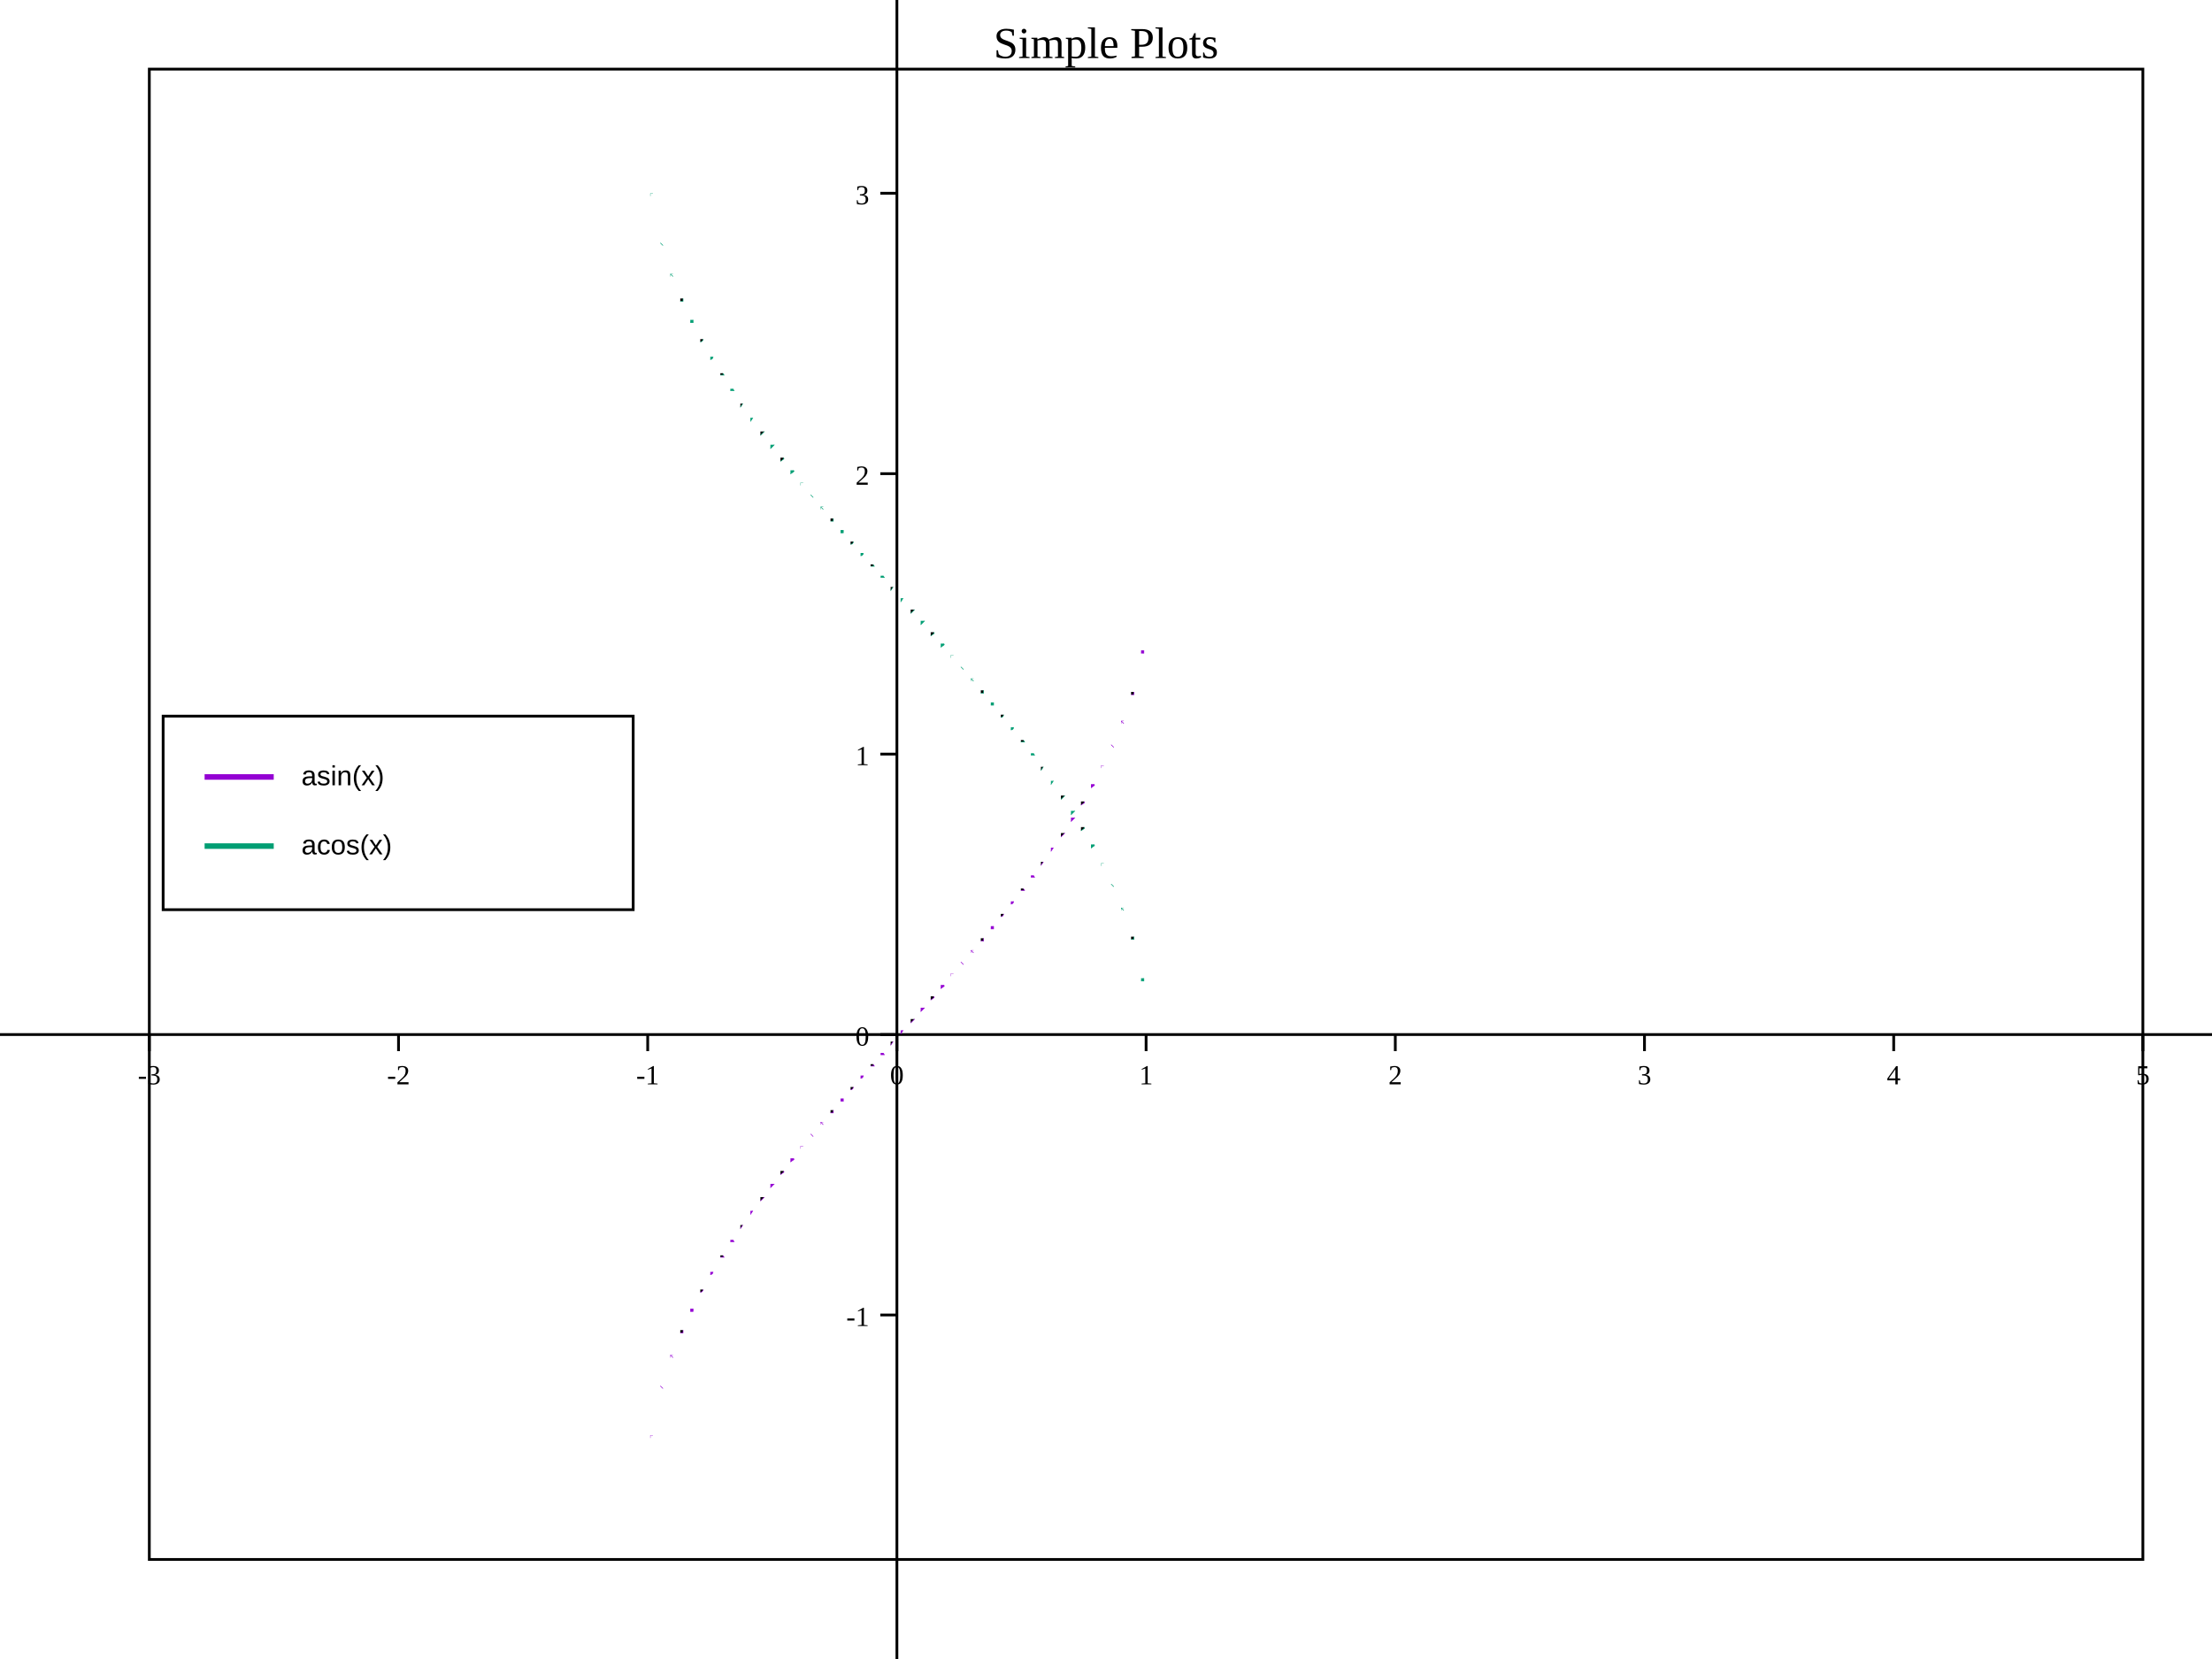
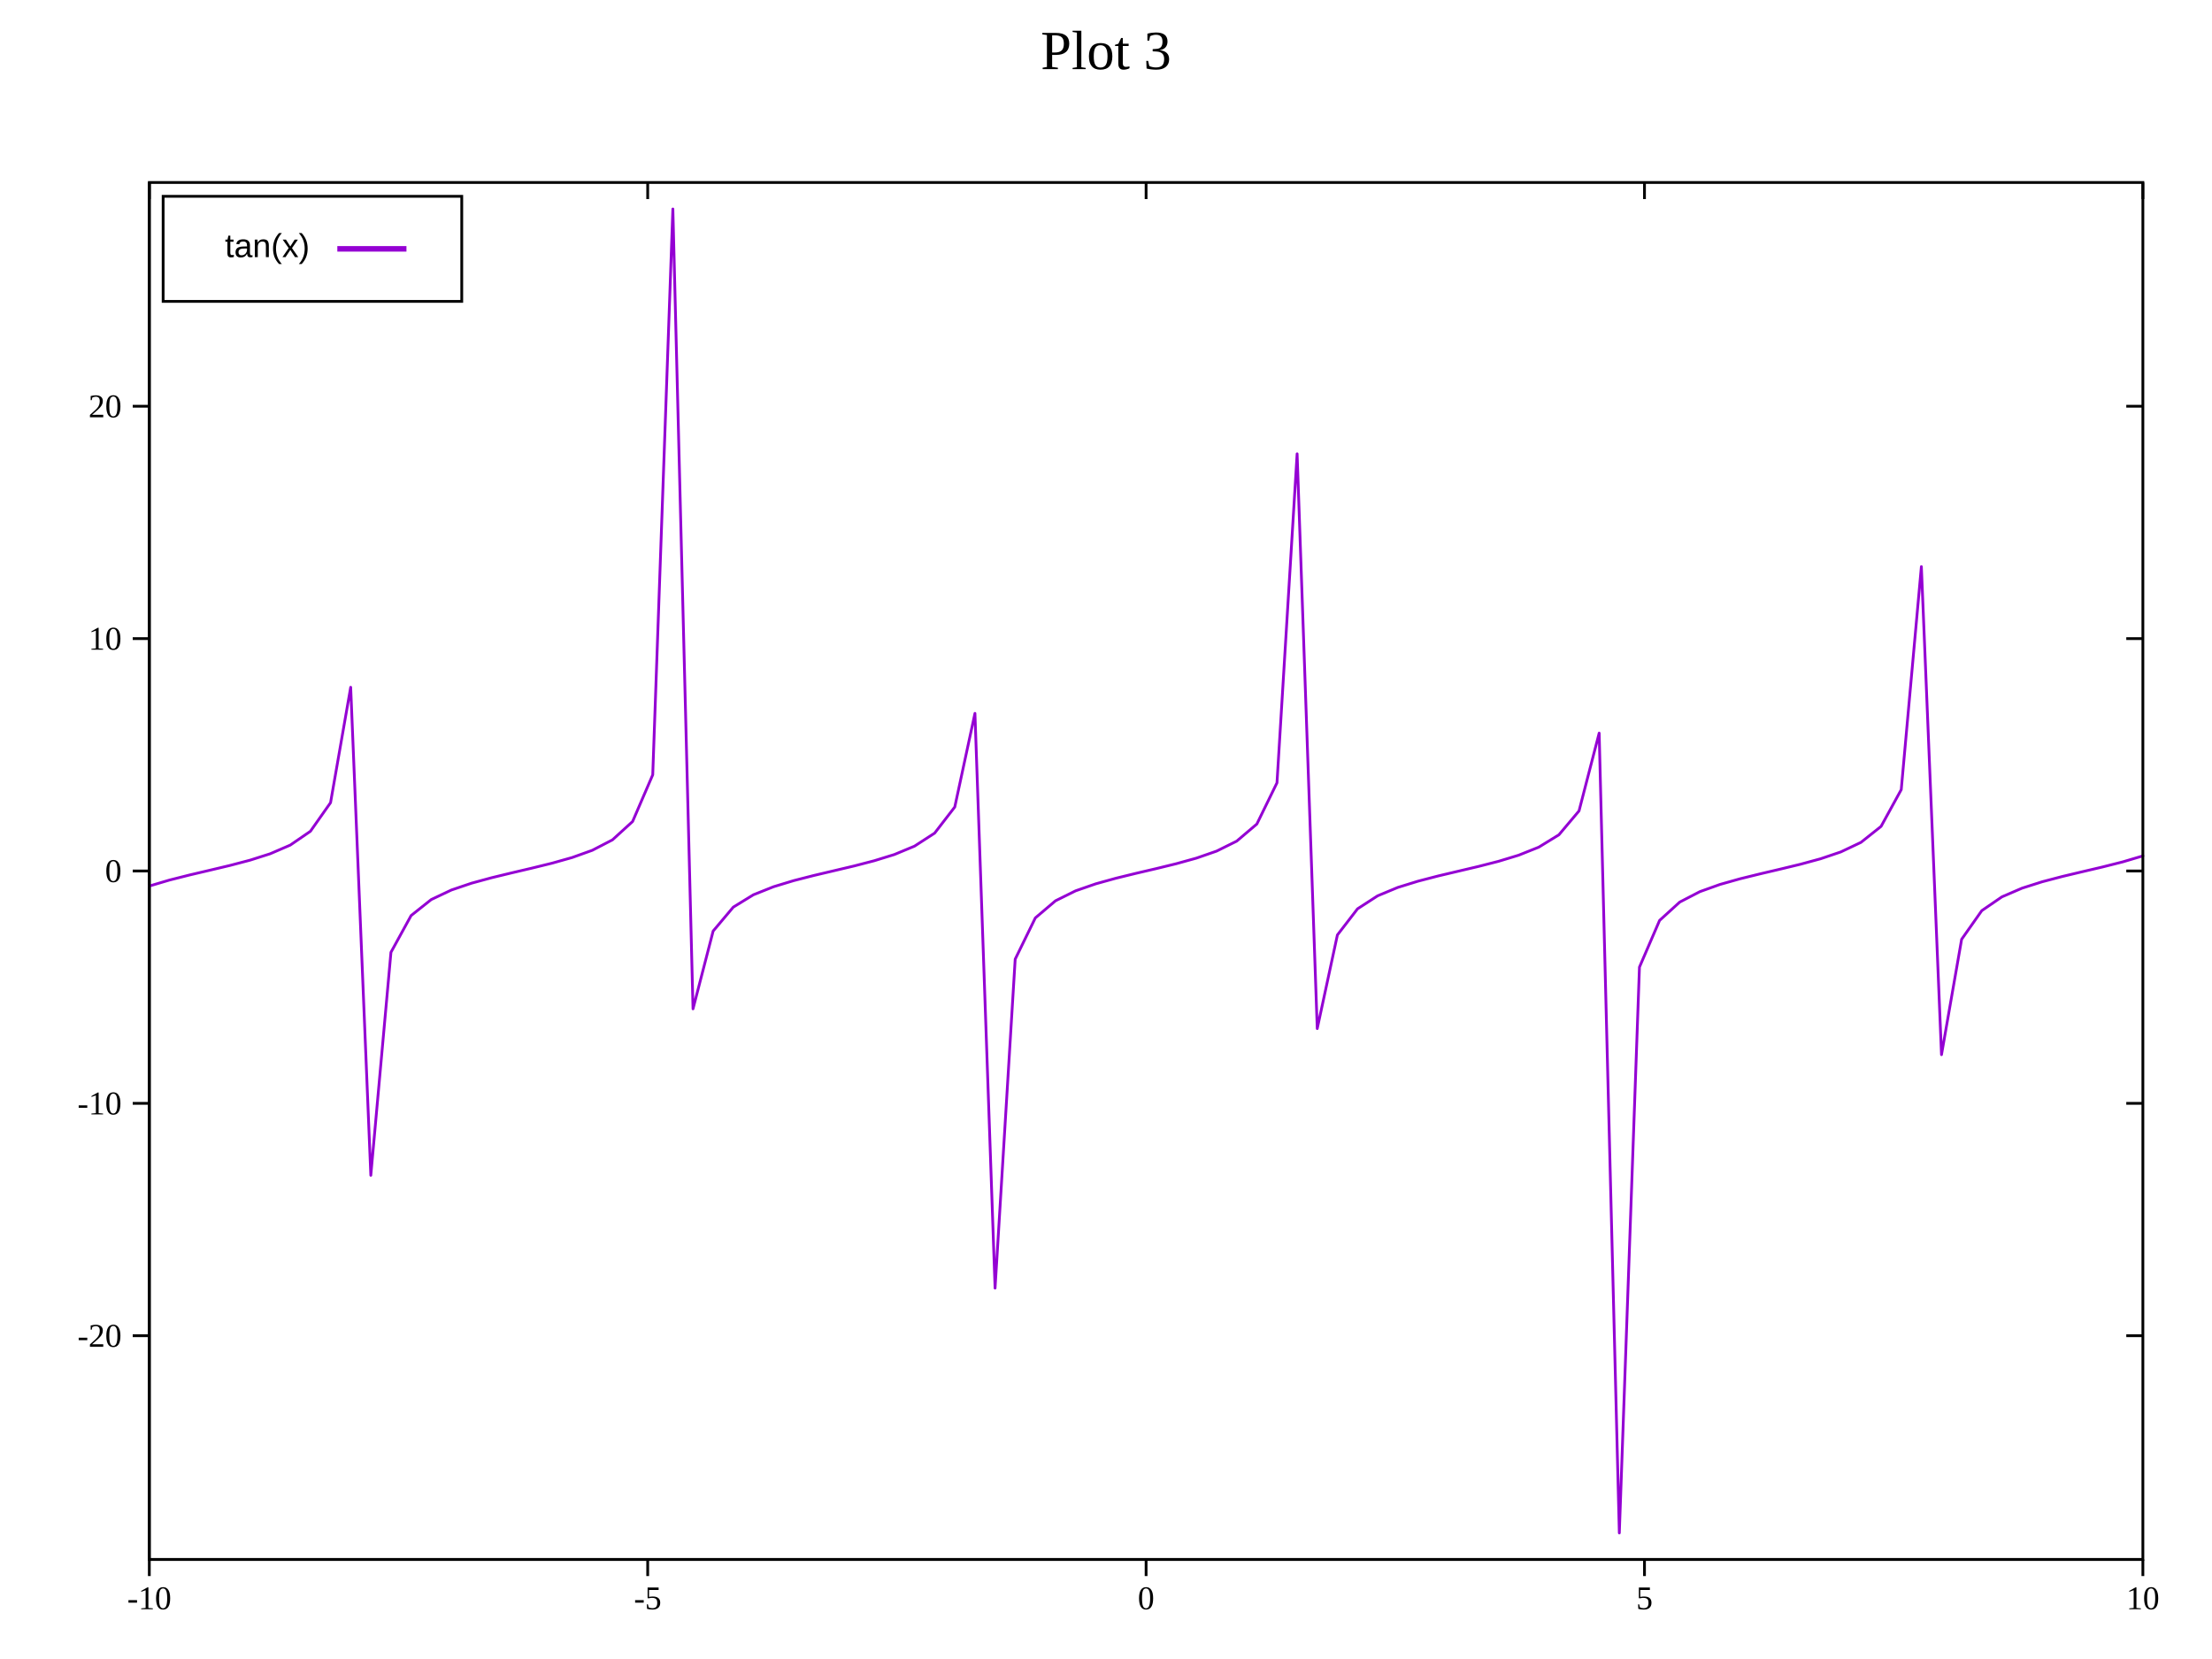
<svg xmlns="http://www.w3.org/2000/svg" xmlns:xlink="http://www.w3.org/1999/xlink" width="800" height="600" viewBox="0 0 800 600">
  <defs>
    <clipPath id="plotClip">
      <rect x="0" y="0" width="800" height="600" />
    </clipPath>
    <circle id="gpDot" r="0.5" stroke-width="0.5" stroke="currentColor" />
    <path id="gpPt0" stroke-width="0.222" stroke="currentColor" d="M-1,0 h2 M0,-1 v2" />
    <path id="gpPt1" stroke-width="0.222" stroke="currentColor" d="M-1,-1 L1,1 M1,-1 L-1,1" />
    <path id="gpPt2" stroke-width="0.222" stroke="currentColor" d="M-1,0 L1,0 M0,-1 L0,1 M-1,-1 L1,1 M-1,1 L1,-1" />
    <rect id="gpPt3" stroke-width="0.222" stroke="currentColor" x="-1" y="-1" width="2" height="2" />
    <rect id="gpPt4" stroke-width="0.222" stroke="currentColor" fill="currentColor" x="-1" y="-1" width="2" height="2" />
    <circle id="gpPt5" stroke-width="0.222" stroke="currentColor" cx="0" cy="0" r="1" />
    <use xlink:href="#gpPt5" id="gpPt6" fill="currentColor" stroke="none" />
    <path id="gpPt7" stroke-width="0.222" stroke="currentColor" d="M0,-1.33 L-1.33,0.67 L1.33,0.67 z" />
    <use xlink:href="#gpPt7" id="gpPt8" fill="currentColor" stroke="none" />
    <use xlink:href="#gpPt7" id="gpPt9" stroke="currentColor" transform="rotate(180)" />
    <use xlink:href="#gpPt9" id="gpPt10" fill="currentColor" stroke="none" />
    <use xlink:href="#gpPt3" id="gpPt11" stroke="currentColor" transform="rotate(45)" />
    <use xlink:href="#gpPt11" id="gpPt12" fill="currentColor" stroke="none" />
    <path id="gpPt13" stroke-width="0.222" stroke="currentColor" d="M0,1.330 L1.265,0.411 L0.782,-1.067 L-0.782,-1.076 L-1.265,0.411 z" />
    <use xlink:href="#gpPt13" id="gpPt14" fill="currentColor" stroke="none" />
  </defs>
  <rect width="800" height="600" fill="#FFFFFF" />
-   <text x="400" y="21" font-size="16" text-anchor="middle">Simple Plots</text>
-   <line x1="0" y1="374.16" x2="800" y2="374.16" stroke="#000" stroke-width="1" />
-   <line x1="54.00" y1="374.16" x2="54.00" y2="380.16" stroke="#000" stroke-width="1" />
-   <text x="54.00" y="392.16" text-anchor="middle" font-size="10">-3</text>
-   <line x1="144.13" y1="374.16" x2="144.13" y2="380.16" stroke="#000" stroke-width="1" />
-   <text x="144.13" y="392.16" text-anchor="middle" font-size="10">-2</text>
-   <line x1="234.25" y1="374.16" x2="234.25" y2="380.16" stroke="#000" stroke-width="1" />
-   <text x="234.25" y="392.16" text-anchor="middle" font-size="10">-1</text>
-   <line x1="324.38" y1="374.16" x2="324.38" y2="380.16" stroke="#000" stroke-width="1" />
-   <text x="324.38" y="392.16" text-anchor="middle" font-size="10">0</text>
-   <line x1="414.50" y1="374.16" x2="414.50" y2="380.16" stroke="#000" stroke-width="1" />
-   <text x="414.50" y="392.16" text-anchor="middle" font-size="10">1</text>
-   <line x1="504.63" y1="374.16" x2="504.63" y2="380.16" stroke="#000" stroke-width="1" />
-   <text x="504.63" y="392.16" text-anchor="middle" font-size="10">2</text>
-   <line x1="594.75" y1="374.16" x2="594.75" y2="380.16" stroke="#000" stroke-width="1" />
-   <text x="594.75" y="392.16" text-anchor="middle" font-size="10">3</text>
-   <line x1="684.88" y1="374.16" x2="684.88" y2="380.16" stroke="#000" stroke-width="1" />
-   <text x="684.88" y="392.16" text-anchor="middle" font-size="10">4</text>
-   <line x1="775.00" y1="374.16" x2="775.00" y2="380.16" stroke="#000" stroke-width="1" />
-   <text x="775.00" y="392.16" text-anchor="middle" font-size="10">5</text>
-   <line x1="324.38" y1="0" x2="324.38" y2="600" stroke="#000" stroke-width="1" />
-   <line x1="324.38" y1="475.58" x2="318.38" y2="475.58" stroke="#000" stroke-width="1" />
-   <text x="314.38" y="479.58" text-anchor="end" font-size="10">-1</text>
-   <line x1="324.38" y1="374.16" x2="318.38" y2="374.16" stroke="#000" stroke-width="1" />
-   <text x="314.38" y="378.16" text-anchor="end" font-size="10">0</text>
-   <line x1="324.38" y1="272.73" x2="318.38" y2="272.73" stroke="#000" stroke-width="1" />
-   <text x="314.38" y="276.73" text-anchor="end" font-size="10">1</text>
-   <line x1="324.38" y1="171.31" x2="318.38" y2="171.31" stroke="#000" stroke-width="1" />
-   <text x="314.38" y="175.31" text-anchor="end" font-size="10">2</text>
-   <line x1="324.38" y1="69.89" x2="318.38" y2="69.89" stroke="#000" stroke-width="1" />
-   <text x="314.38" y="73.89" text-anchor="end" font-size="10">3</text>
-   <use xlink:href="#gpPt0" transform="translate(235.16,519.08) scale(1.00)" color="#9400D3" clip-path="url(#plotClip)" />
-   <use xlink:href="#gpPt1" transform="translate(238.78,501.19) scale(1.00)" color="#9400D3" clip-path="url(#plotClip)" />
-   <use xlink:href="#gpPt2" transform="translate(242.40,490.00) scale(1.00)" color="#9400D3" clip-path="url(#plotClip)" />
-   <use xlink:href="#gpPt3" transform="translate(246.03,481.05) scale(1.00)" color="#9400D3" clip-path="url(#plotClip)" />
-   <use xlink:href="#gpPt4" transform="translate(249.65,473.31) scale(1.00)" color="#9400D3" clip-path="url(#plotClip)" />
-   <use xlink:href="#gpPt5" transform="translate(253.27,466.36) scale(1.00)" color="#9400D3" clip-path="url(#plotClip)" />
-   <use xlink:href="#gpPt6" transform="translate(256.89,459.98) scale(1.00)" color="#9400D3" clip-path="url(#plotClip)" />
-   <use xlink:href="#gpPt7" transform="translate(260.52,454.02) scale(1.00)" color="#9400D3" clip-path="url(#plotClip)" />
-   <use xlink:href="#gpPt8" transform="translate(264.14,448.40) scale(1.00)" color="#9400D3" clip-path="url(#plotClip)" />
-   <use xlink:href="#gpPt9" transform="translate(267.76,443.04) scale(1.00)" color="#9400D3" clip-path="url(#plotClip)" />
-   <use xlink:href="#gpPt10" transform="translate(271.39,437.90) scale(1.00)" color="#9400D3" clip-path="url(#plotClip)" />
-   <use xlink:href="#gpPt11" transform="translate(275.01,432.95) scale(1.00)" color="#9400D3" clip-path="url(#plotClip)" />
-   <use xlink:href="#gpPt12" transform="translate(278.63,428.15) scale(1.00)" color="#9400D3" clip-path="url(#plotClip)" />
-   <use xlink:href="#gpPt13" transform="translate(282.26,423.48) scale(1.00)" color="#9400D3" clip-path="url(#plotClip)" />
-   <use xlink:href="#gpPt14" transform="translate(285.88,418.92) scale(1.00)" color="#9400D3" clip-path="url(#plotClip)" />
-   <use xlink:href="#gpPt0" transform="translate(289.50,414.45) scale(1.00)" color="#9400D3" clip-path="url(#plotClip)" />
-   <use xlink:href="#gpPt1" transform="translate(293.13,410.07) scale(1.00)" color="#9400D3" clip-path="url(#plotClip)" />
-   <use xlink:href="#gpPt2" transform="translate(296.75,405.76) scale(1.00)" color="#9400D3" clip-path="url(#plotClip)" />
-   <use xlink:href="#gpPt3" transform="translate(300.37,401.50) scale(1.00)" color="#9400D3" clip-path="url(#plotClip)" />
-   <use xlink:href="#gpPt4" transform="translate(303.99,397.29) scale(1.00)" color="#9400D3" clip-path="url(#plotClip)" />
-   <use xlink:href="#gpPt5" transform="translate(307.62,393.13) scale(1.00)" color="#9400D3" clip-path="url(#plotClip)" />
-   <use xlink:href="#gpPt6" transform="translate(311.24,388.99) scale(1.00)" color="#9400D3" clip-path="url(#plotClip)" />
-   <use xlink:href="#gpPt7" transform="translate(314.86,384.88) scale(1.00)" color="#9400D3" clip-path="url(#plotClip)" />
-   <use xlink:href="#gpPt8" transform="translate(318.49,380.79) scale(1.00)" color="#9400D3" clip-path="url(#plotClip)" />
-   <use xlink:href="#gpPt9" transform="translate(322.11,376.71) scale(1.00)" color="#9400D3" clip-path="url(#plotClip)" />
-   <use xlink:href="#gpPt10" transform="translate(325.73,372.63) scale(1.00)" color="#9400D3" clip-path="url(#plotClip)" />
-   <use xlink:href="#gpPt11" transform="translate(329.36,368.55) scale(1.00)" color="#9400D3" clip-path="url(#plotClip)" />
-   <use xlink:href="#gpPt12" transform="translate(332.98,364.46) scale(1.00)" color="#9400D3" clip-path="url(#plotClip)" />
-   <use xlink:href="#gpPt13" transform="translate(336.60,360.35) scale(1.00)" color="#9400D3" clip-path="url(#plotClip)" />
-   <use xlink:href="#gpPt14" transform="translate(340.23,356.23) scale(1.00)" color="#9400D3" clip-path="url(#plotClip)" />
-   <use xlink:href="#gpPt0" transform="translate(343.85,352.07) scale(1.00)" color="#9400D3" clip-path="url(#plotClip)" />
-   <use xlink:href="#gpPt1" transform="translate(347.47,347.87) scale(1.00)" color="#9400D3" clip-path="url(#plotClip)" />
-   <use xlink:href="#gpPt2" transform="translate(351.10,343.63) scale(1.00)" color="#9400D3" clip-path="url(#plotClip)" />
-   <use xlink:href="#gpPt3" transform="translate(354.72,339.33) scale(1.00)" color="#9400D3" clip-path="url(#plotClip)" />
-   <use xlink:href="#gpPt4" transform="translate(358.34,334.96) scale(1.00)" color="#9400D3" clip-path="url(#plotClip)" />
-   <use xlink:href="#gpPt5" transform="translate(361.96,330.52) scale(1.00)" color="#9400D3" clip-path="url(#plotClip)" />
-   <use xlink:href="#gpPt6" transform="translate(365.59,325.99) scale(1.00)" color="#9400D3" clip-path="url(#plotClip)" />
-   <use xlink:href="#gpPt7" transform="translate(369.21,321.35) scale(1.00)" color="#9400D3" clip-path="url(#plotClip)" />
-   <use xlink:href="#gpPt8" transform="translate(372.83,316.58) scale(1.00)" color="#9400D3" clip-path="url(#plotClip)" />
-   <use xlink:href="#gpPt9" transform="translate(376.46,311.67) scale(1.00)" color="#9400D3" clip-path="url(#plotClip)" />
-   <use xlink:href="#gpPt10" transform="translate(380.08,306.58) scale(1.00)" color="#9400D3" clip-path="url(#plotClip)" />
-   <use xlink:href="#gpPt11" transform="translate(383.70,301.28) scale(1.00)" color="#9400D3" clip-path="url(#plotClip)" />
-   <use xlink:href="#gpPt12" transform="translate(387.33,295.73) scale(1.00)" color="#9400D3" clip-path="url(#plotClip)" />
-   <use xlink:href="#gpPt13" transform="translate(390.95,289.86) scale(1.00)" color="#9400D3" clip-path="url(#plotClip)" />
-   <use xlink:href="#gpPt14" transform="translate(394.57,283.60) scale(1.00)" color="#9400D3" clip-path="url(#plotClip)" />
-   <use xlink:href="#gpPt0" transform="translate(398.20,276.81) scale(1.00)" color="#9400D3" clip-path="url(#plotClip)" />
-   <use xlink:href="#gpPt1" transform="translate(401.82,269.30) scale(1.00)" color="#9400D3" clip-path="url(#plotClip)" />
-   <use xlink:href="#gpPt2" transform="translate(405.44,260.70) scale(1.00)" color="#9400D3" clip-path="url(#plotClip)" />
-   <use xlink:href="#gpPt3" transform="translate(409.07,250.24) scale(1.00)" color="#9400D3" clip-path="url(#plotClip)" />
-   <use xlink:href="#gpPt4" transform="translate(412.69,235.21) scale(1.00)" color="#9400D3" clip-path="url(#plotClip)" />
-   <use xlink:href="#gpPt0" transform="translate(235.16,69.92) scale(1.00)" color="#009E73" clip-path="url(#plotClip)" />
-   <use xlink:href="#gpPt1" transform="translate(238.78,87.81) scale(1.00)" color="#009E73" clip-path="url(#plotClip)" />
-   <use xlink:href="#gpPt2" transform="translate(242.40,99.00) scale(1.00)" color="#009E73" clip-path="url(#plotClip)" />
-   <use xlink:href="#gpPt3" transform="translate(246.03,107.95) scale(1.00)" color="#009E73" clip-path="url(#plotClip)" />
-   <use xlink:href="#gpPt4" transform="translate(249.65,115.69) scale(1.00)" color="#009E73" clip-path="url(#plotClip)" />
-   <use xlink:href="#gpPt5" transform="translate(253.27,122.64) scale(1.00)" color="#009E73" clip-path="url(#plotClip)" />
-   <use xlink:href="#gpPt6" transform="translate(256.89,129.02) scale(1.00)" color="#009E73" clip-path="url(#plotClip)" />
-   <use xlink:href="#gpPt7" transform="translate(260.52,134.98) scale(1.00)" color="#009E73" clip-path="url(#plotClip)" />
-   <use xlink:href="#gpPt8" transform="translate(264.14,140.60) scale(1.00)" color="#009E73" clip-path="url(#plotClip)" />
-   <use xlink:href="#gpPt9" transform="translate(267.76,145.96) scale(1.00)" color="#009E73" clip-path="url(#plotClip)" />
-   <use xlink:href="#gpPt10" transform="translate(271.39,151.10) scale(1.00)" color="#009E73" clip-path="url(#plotClip)" />
-   <use xlink:href="#gpPt11" transform="translate(275.01,156.05) scale(1.00)" color="#009E73" clip-path="url(#plotClip)" />
-   <use xlink:href="#gpPt12" transform="translate(278.63,160.85) scale(1.00)" color="#009E73" clip-path="url(#plotClip)" />
-   <use xlink:href="#gpPt13" transform="translate(282.26,165.52) scale(1.00)" color="#009E73" clip-path="url(#plotClip)" />
-   <use xlink:href="#gpPt14" transform="translate(285.88,170.08) scale(1.00)" color="#009E73" clip-path="url(#plotClip)" />
-   <use xlink:href="#gpPt0" transform="translate(289.50,174.55) scale(1.00)" color="#009E73" clip-path="url(#plotClip)" />
-   <use xlink:href="#gpPt1" transform="translate(293.13,178.93) scale(1.00)" color="#009E73" clip-path="url(#plotClip)" />
-   <use xlink:href="#gpPt2" transform="translate(296.75,183.24) scale(1.00)" color="#009E73" clip-path="url(#plotClip)" />
-   <use xlink:href="#gpPt3" transform="translate(300.37,187.50) scale(1.00)" color="#009E73" clip-path="url(#plotClip)" />
-   <use xlink:href="#gpPt4" transform="translate(303.99,191.71) scale(1.00)" color="#009E73" clip-path="url(#plotClip)" />
-   <use xlink:href="#gpPt5" transform="translate(307.62,195.87) scale(1.00)" color="#009E73" clip-path="url(#plotClip)" />
-   <use xlink:href="#gpPt6" transform="translate(311.24,200.01) scale(1.00)" color="#009E73" clip-path="url(#plotClip)" />
-   <use xlink:href="#gpPt7" transform="translate(314.86,204.12) scale(1.00)" color="#009E73" clip-path="url(#plotClip)" />
-   <use xlink:href="#gpPt8" transform="translate(318.49,208.21) scale(1.00)" color="#009E73" clip-path="url(#plotClip)" />
-   <use xlink:href="#gpPt9" transform="translate(322.11,212.29) scale(1.00)" color="#009E73" clip-path="url(#plotClip)" />
-   <use xlink:href="#gpPt10" transform="translate(325.73,216.37) scale(1.00)" color="#009E73" clip-path="url(#plotClip)" />
-   <use xlink:href="#gpPt11" transform="translate(329.36,220.45) scale(1.00)" color="#009E73" clip-path="url(#plotClip)" />
-   <use xlink:href="#gpPt12" transform="translate(332.98,224.54) scale(1.00)" color="#009E73" clip-path="url(#plotClip)" />
-   <use xlink:href="#gpPt13" transform="translate(336.60,228.65) scale(1.00)" color="#009E73" clip-path="url(#plotClip)" />
-   <use xlink:href="#gpPt14" transform="translate(340.23,232.77) scale(1.00)" color="#009E73" clip-path="url(#plotClip)" />
-   <use xlink:href="#gpPt0" transform="translate(343.85,236.93) scale(1.00)" color="#009E73" clip-path="url(#plotClip)" />
-   <use xlink:href="#gpPt1" transform="translate(347.47,241.13) scale(1.00)" color="#009E73" clip-path="url(#plotClip)" />
-   <use xlink:href="#gpPt2" transform="translate(351.10,245.37) scale(1.00)" color="#009E73" clip-path="url(#plotClip)" />
-   <use xlink:href="#gpPt3" transform="translate(354.72,249.67) scale(1.00)" color="#009E73" clip-path="url(#plotClip)" />
-   <use xlink:href="#gpPt4" transform="translate(358.34,254.04) scale(1.00)" color="#009E73" clip-path="url(#plotClip)" />
-   <use xlink:href="#gpPt5" transform="translate(361.96,258.48) scale(1.00)" color="#009E73" clip-path="url(#plotClip)" />
-   <use xlink:href="#gpPt6" transform="translate(365.59,263.01) scale(1.00)" color="#009E73" clip-path="url(#plotClip)" />
-   <use xlink:href="#gpPt7" transform="translate(369.21,267.65) scale(1.00)" color="#009E73" clip-path="url(#plotClip)" />
-   <use xlink:href="#gpPt8" transform="translate(372.83,272.42) scale(1.00)" color="#009E73" clip-path="url(#plotClip)" />
-   <use xlink:href="#gpPt9" transform="translate(376.46,277.33) scale(1.00)" color="#009E73" clip-path="url(#plotClip)" />
-   <use xlink:href="#gpPt10" transform="translate(380.08,282.42) scale(1.00)" color="#009E73" clip-path="url(#plotClip)" />
-   <use xlink:href="#gpPt11" transform="translate(383.70,287.72) scale(1.00)" color="#009E73" clip-path="url(#plotClip)" />
-   <use xlink:href="#gpPt12" transform="translate(387.33,293.27) scale(1.00)" color="#009E73" clip-path="url(#plotClip)" />
-   <use xlink:href="#gpPt13" transform="translate(390.95,299.14) scale(1.00)" color="#009E73" clip-path="url(#plotClip)" />
-   <use xlink:href="#gpPt14" transform="translate(394.57,305.40) scale(1.00)" color="#009E73" clip-path="url(#plotClip)" />
-   <use xlink:href="#gpPt0" transform="translate(398.20,312.19) scale(1.00)" color="#009E73" clip-path="url(#plotClip)" />
-   <use xlink:href="#gpPt1" transform="translate(401.82,319.70) scale(1.00)" color="#009E73" clip-path="url(#plotClip)" />
-   <use xlink:href="#gpPt2" transform="translate(405.44,328.30) scale(1.00)" color="#009E73" clip-path="url(#plotClip)" />
-   <use xlink:href="#gpPt3" transform="translate(409.07,338.76) scale(1.00)" color="#009E73" clip-path="url(#plotClip)" />
-   <use xlink:href="#gpPt4" transform="translate(412.69,353.79) scale(1.00)" color="#009E73" clip-path="url(#plotClip)" />
-   <rect x="59" y="259" width="170" height="70" fill="#FFFFFF" stroke="#000000" stroke-width="1" />
-   <line x1="74" y1="281" x2="99" y2="281" stroke="#9400D3" stroke-width="2" />
-   <text x="109" y="284" font-family="Arial" font-size="10" alignment-baseline="middle">asin(x)</text>
-   <line x1="74" y1="306" x2="99" y2="306" stroke="#009E73" stroke-width="2" />
-   <text x="109" y="309" font-family="Arial" font-size="10" alignment-baseline="middle">acos(x)</text>
-   <path d="M 54.00 25.00 L 775.00 25.00 L 775.00 564.00 L 54.00 564.00 Z" stroke="#000000" stroke-width="1.0" fill="none" />
+   <text x="400" y="25" font-size="20" text-anchor="middle">Plot 3</text>
+   <line x1="54" y1="564.00" x2="775" y2="564.00" stroke="#000" stroke-width="1" />
+   <line x1="54.00" y1="564.00" x2="54.00" y2="570.00" stroke="#000" stroke-width="1" />
+   <line x1="54.00" y1="66.00" x2="54.00" y2="72.00" stroke="#000" stroke-width="1" />
+   <text x="54.00" y="582.00" text-anchor="middle" font-size="12">-10</text>
+   <line x1="234.25" y1="564.00" x2="234.25" y2="570.00" stroke="#000" stroke-width="1" />
+   <line x1="234.25" y1="66.00" x2="234.25" y2="72.00" stroke="#000" stroke-width="1" />
+   <text x="234.25" y="582.00" text-anchor="middle" font-size="12">-5</text>
+   <line x1="414.50" y1="564.00" x2="414.50" y2="570.00" stroke="#000" stroke-width="1" />
+   <line x1="414.50" y1="66.00" x2="414.50" y2="72.00" stroke="#000" stroke-width="1" />
+   <text x="414.50" y="582.00" text-anchor="middle" font-size="12">0</text>
+   <line x1="594.75" y1="564.00" x2="594.75" y2="570.00" stroke="#000" stroke-width="1" />
+   <line x1="594.75" y1="66.00" x2="594.75" y2="72.00" stroke="#000" stroke-width="1" />
+   <text x="594.75" y="582.00" text-anchor="middle" font-size="12">5</text>
+   <line x1="775.00" y1="564.00" x2="775.00" y2="570.00" stroke="#000" stroke-width="1" />
+   <line x1="775.00" y1="66.00" x2="775.00" y2="72.00" stroke="#000" stroke-width="1" />
+   <text x="775.00" y="582.00" text-anchor="middle" font-size="12">10</text>
+   <line x1="54.00" y1="66" x2="54.00" y2="564" stroke="#000" stroke-width="1" />
+   <line x1="54.00" y1="483.08" x2="48.00" y2="483.08" stroke="#000" stroke-width="1" />
+   <line x1="775.00" y1="483.08" x2="769.00" y2="483.08" stroke="#000" stroke-width="1" />
+   <text x="44.00" y="487.08" text-anchor="end" font-size="12">-20</text>
+   <line x1="54.00" y1="399.04" x2="48.00" y2="399.04" stroke="#000" stroke-width="1" />
+   <line x1="775.00" y1="399.04" x2="769.00" y2="399.04" stroke="#000" stroke-width="1" />
+   <text x="44.00" y="403.04" text-anchor="end" font-size="12">-10</text>
+   <line x1="54.00" y1="315.00" x2="48.00" y2="315.00" stroke="#000" stroke-width="1" />
+   <line x1="775.00" y1="315.00" x2="769.00" y2="315.00" stroke="#000" stroke-width="1" />
+   <text x="44.00" y="319.00" text-anchor="end" font-size="12">0</text>
+   <line x1="54.00" y1="230.96" x2="48.00" y2="230.96" stroke="#000" stroke-width="1" />
+   <line x1="775.00" y1="230.96" x2="769.00" y2="230.96" stroke="#000" stroke-width="1" />
+   <text x="44.00" y="234.96" text-anchor="end" font-size="12">10</text>
+   <line x1="54.00" y1="146.92" x2="48.00" y2="146.92" stroke="#000" stroke-width="1" />
+   <line x1="775.00" y1="146.92" x2="769.00" y2="146.92" stroke="#000" stroke-width="1" />
+   <text x="44.00" y="150.92" text-anchor="end" font-size="12">20</text>
+   <polyline points="54.00 320.45 61.28 318.29 68.57 316.45 75.85 314.74 83.13 313.01 90.41 311.10 97.70 308.78 104.98 305.64 112.26 300.65 119.55 290.29 126.83 248.56 134.11 425.07 141.39 344.42 148.68 331.13 155.96 325.34 163.24 321.89 170.53 319.42 177.81 317.44 185.09 315.68 192.37 313.97 199.66 312.18 206.94 310.13 214.22 307.52 221.51 303.74 228.79 297.11 236.07 280.22 243.35 75.58 250.64 364.87 257.92 336.73 265.20 328.08 272.48 323.61 279.77 320.70 287.05 318.49 294.33 316.63 301.62 314.91 308.90 313.19 316.18 311.30 323.46 309.05 330.75 306.02 338.03 301.31 345.31 291.86 352.60 258.00 359.88 465.87 367.16 346.89 374.44 331.98 381.73 325.79 389.01 322.18 396.29 319.65 403.58 317.63 410.86 315.85 418.14 314.15 425.42 312.37 432.71 310.35 439.99 307.82 447.27 304.21 454.56 298.02 461.84 283.11 469.12 164.13 476.40 372.00 483.69 338.14 490.97 328.69 498.25 323.98 505.54 320.95 512.82 318.70 520.10 316.81 527.38 315.09 534.67 313.37 541.95 311.51 549.23 309.30 556.52 306.39 563.80 301.92 571.08 293.27 578.36 265.13 585.65 554.42 592.93 349.78 600.21 332.89 607.49 326.26 614.78 322.48 622.06 319.87 629.34 317.82 636.63 316.03 643.91 314.32 651.19 312.56 658.47 310.58 665.76 308.11 673.04 304.66 680.32 298.87 687.61 285.58 694.89 204.93 702.17 381.44 709.45 339.71 716.74 329.35 724.02 324.36 731.30 321.22 738.59 318.90 745.87 316.99 753.15 315.26 760.43 313.55 767.72 311.71 775.00 309.55" fill="none" stroke="#9400D3" stroke-width="1.0" stroke-linecap="round" stroke-linejoin="round" clip-path="url(#plotClip)" />
+   <rect x="59" y="71" width="108" height="38" fill="#FFFFFF" stroke="#000000" stroke-width="1" />
+   <text x="112" y="93" font-family="Arial" font-size="12" alignment-baseline="middle" text-anchor="end">tan(x)</text>
+   <line x1="122" y1="90" x2="147" y2="90" stroke="#9400D3" stroke-width="2" />
+   <path d="M 54.00 66.00 L 775.00 66.00 L 775.00 564.00 L 54.00 564.00 Z" stroke="#000000" stroke-width="1.0" fill="none" />
</svg>
